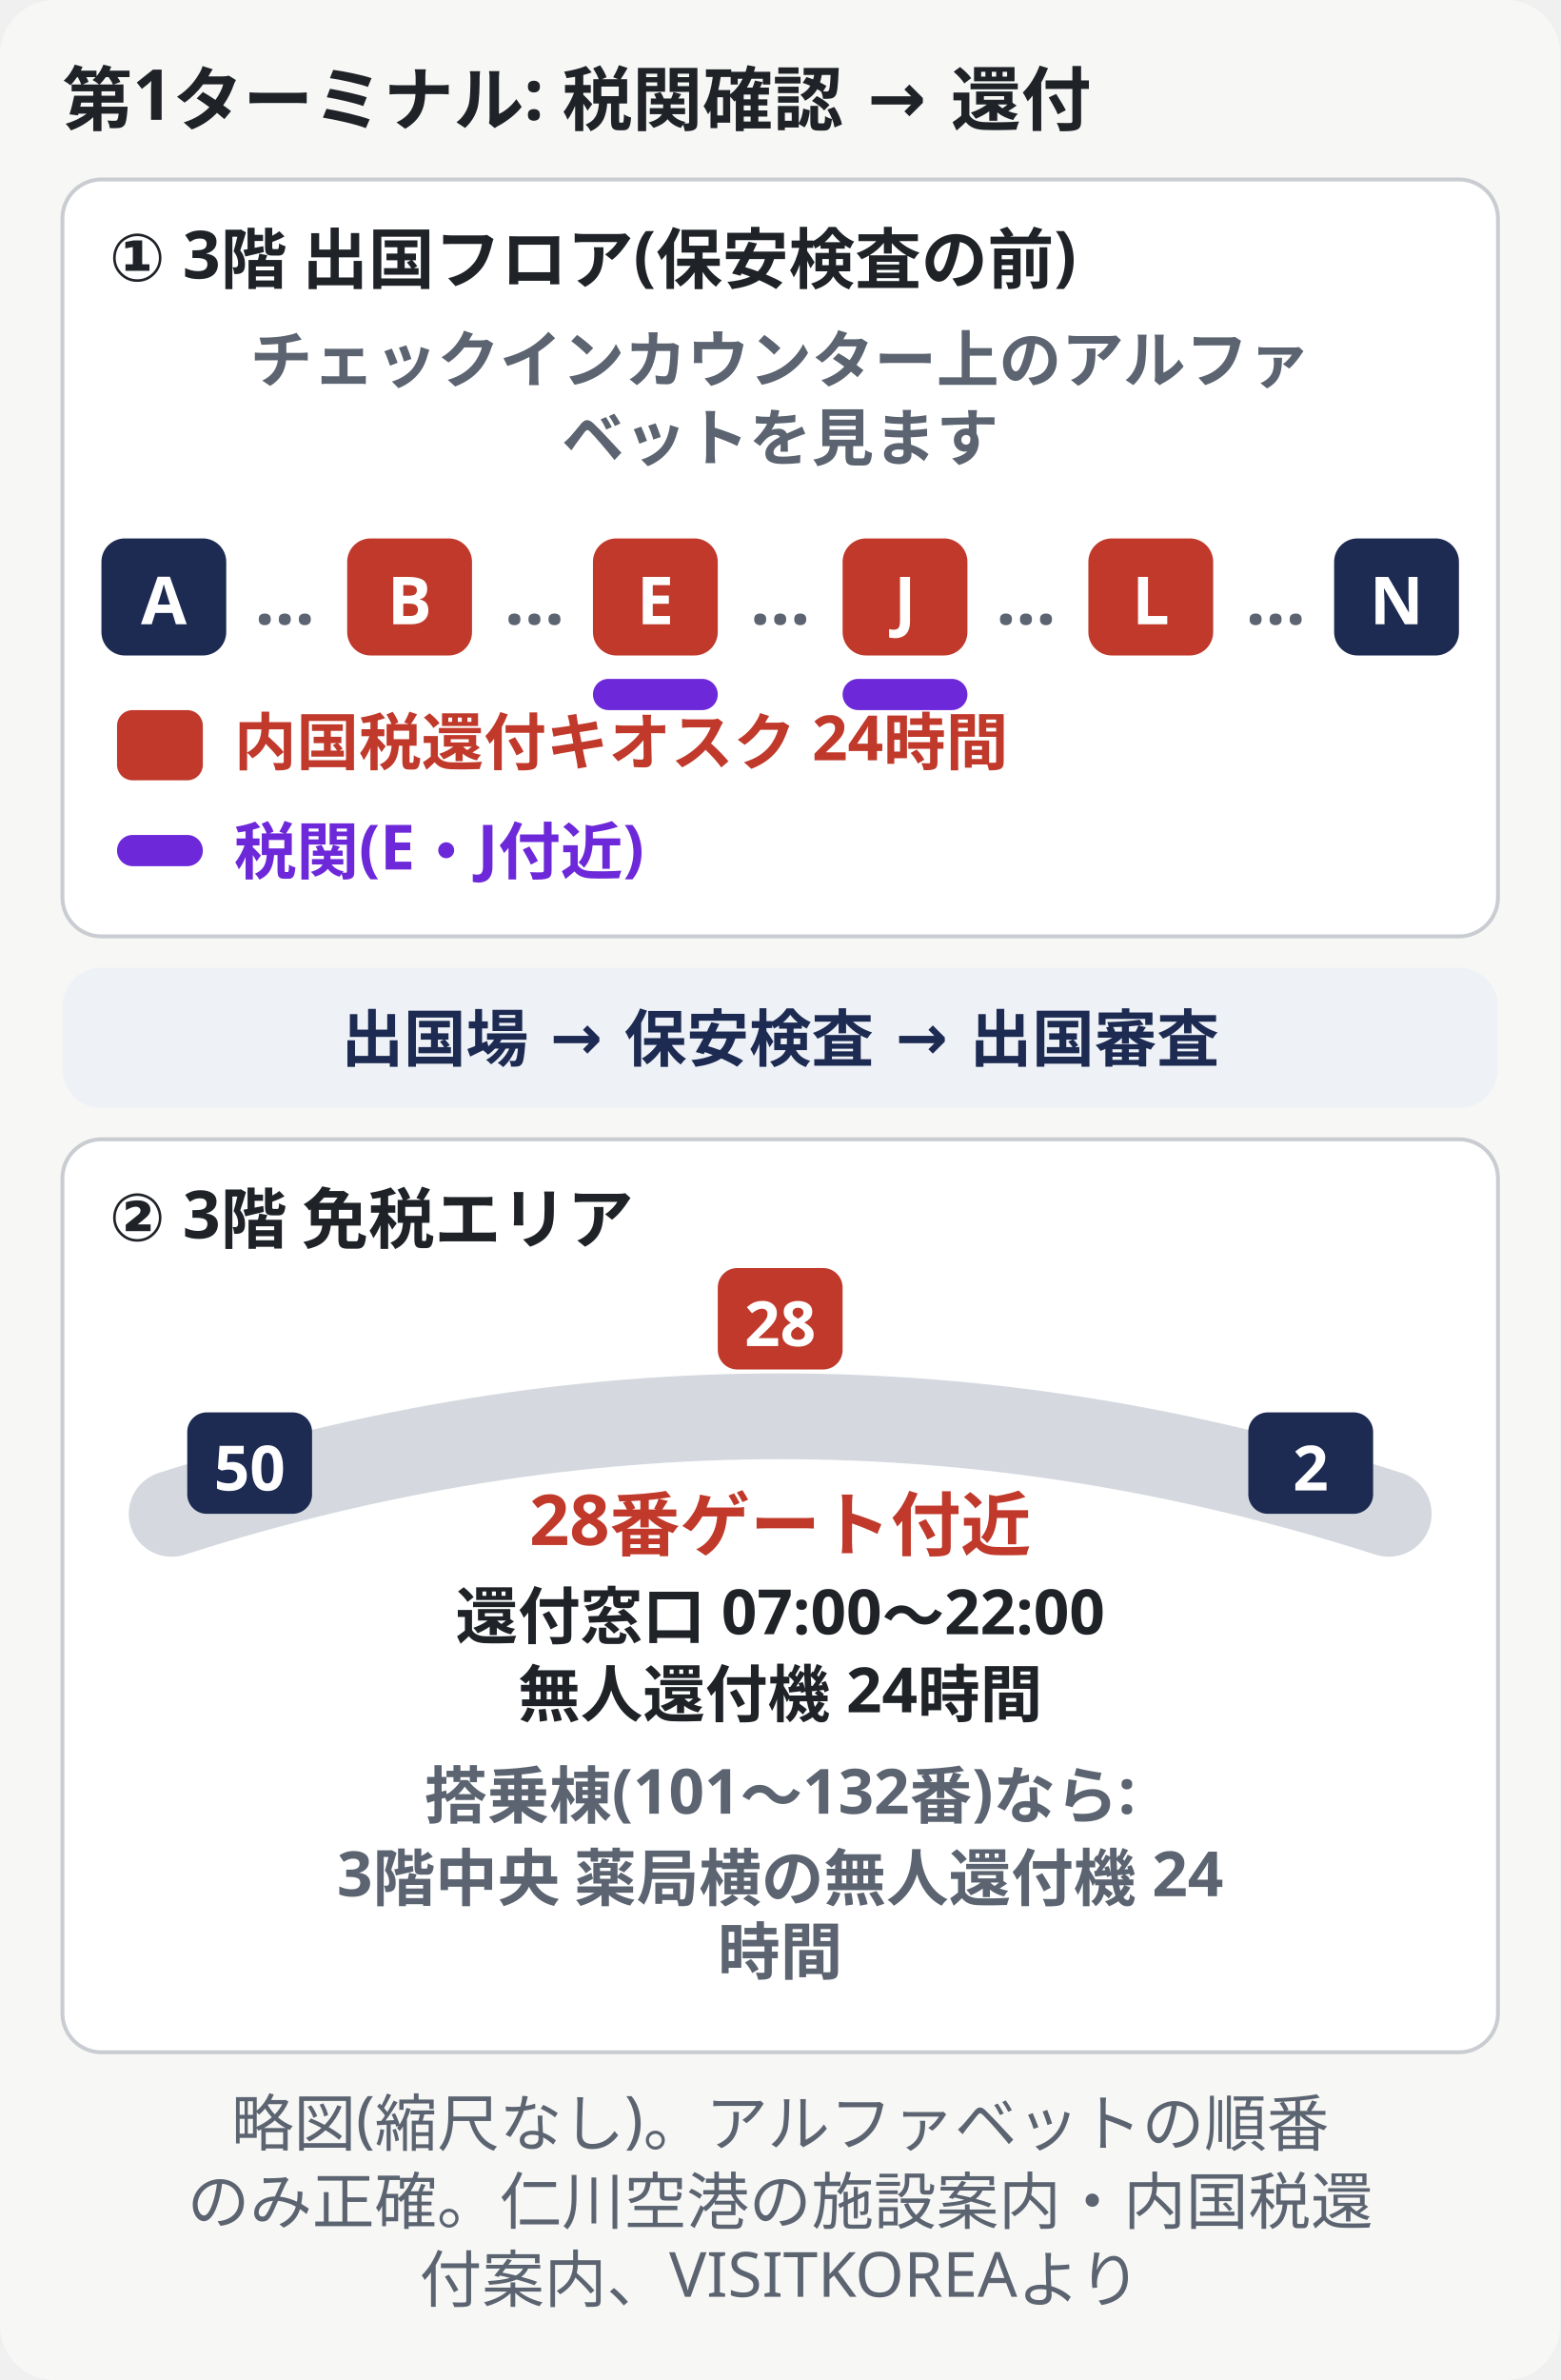
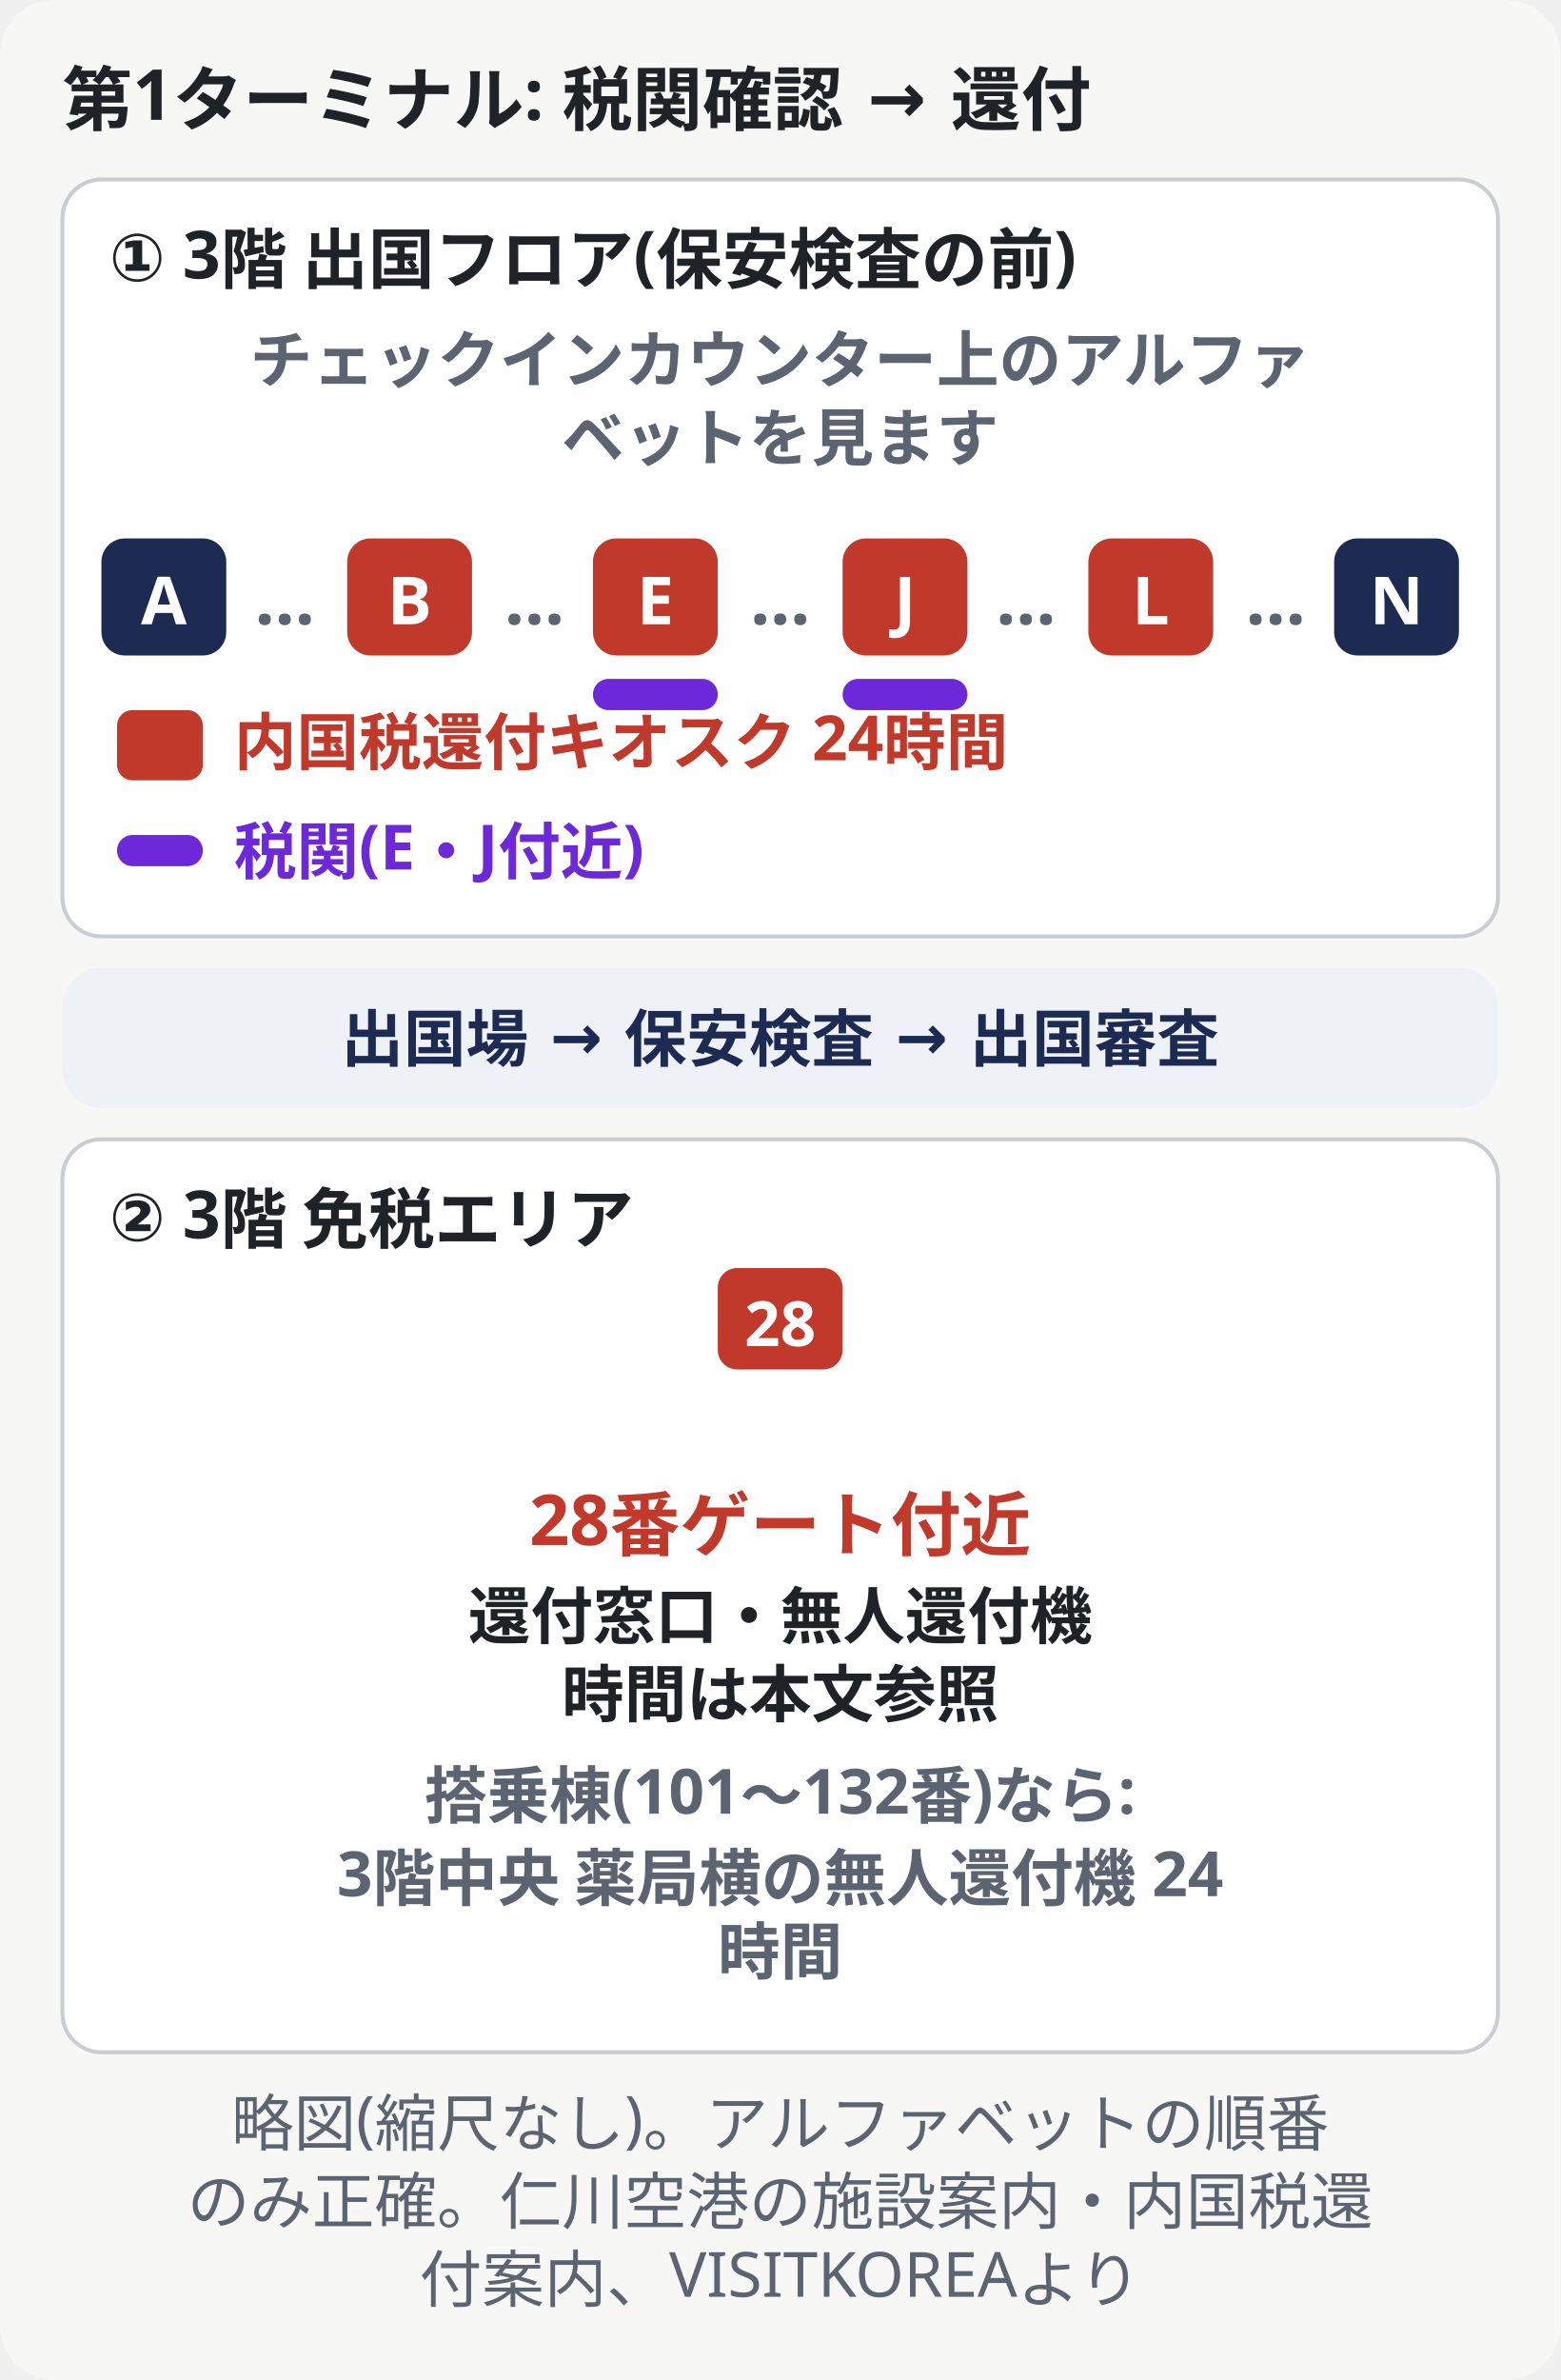
<svg xmlns="http://www.w3.org/2000/svg" viewBox="0 0 400 610" role="img" aria-label="第1ターミナル: 税関確認 → 還付">
  <rect width="400" height="610" rx="14" fill="#f7f7f5" />
  <text x="16" y="32" font-size="18" font-weight="700" fill="#1f2328" text-anchor="start" font-family="Pretendard,Noto Sans KR,Noto Sans JP,Noto Sans TC,system-ui,sans-serif">第1ターミナル: 税関確認 → 還付</text>
  <rect x="16" y="46" width="368" height="194" rx="10" fill="#fff" stroke="#c9ccd1" />
  <text x="28" y="72" font-size="17" font-weight="700" fill="#1f2328" text-anchor="start" font-family="Pretendard,Noto Sans KR,Noto Sans JP,Noto Sans TC,system-ui,sans-serif">① 3階 出国フロア(保安検査の前)</text>
  <text x="200" y="98" font-size="16" font-weight="600" fill="#5b6470" text-anchor="middle" font-family="Pretendard,Noto Sans KR,Noto Sans JP,Noto Sans TC,system-ui,sans-serif">チェックインカウンター上のアルファ</text>
  <text x="200" y="118" font-size="16" font-weight="600" fill="#5b6470" text-anchor="middle" font-family="Pretendard,Noto Sans KR,Noto Sans JP,Noto Sans TC,system-ui,sans-serif">ベットを見ます</text>
  <rect x="26" y="138" width="32" height="30" rx="6" fill="#1d2b53" />
  <text x="42" y="160" font-size="17" font-weight="700" fill="#fff" text-anchor="middle" font-family="Pretendard,Noto Sans KR,Noto Sans JP,Noto Sans TC,system-ui,sans-serif">A</text>
  <text x="73" y="160" font-size="18" font-weight="700" fill="#5b6470" text-anchor="middle" font-family="Pretendard,Noto Sans KR,Noto Sans JP,Noto Sans TC,system-ui,sans-serif">…</text>
  <rect x="89" y="138" width="32" height="30" rx="6" fill="#c0392b" />
  <text x="105" y="160" font-size="17" font-weight="700" fill="#fff" text-anchor="middle" font-family="Pretendard,Noto Sans KR,Noto Sans JP,Noto Sans TC,system-ui,sans-serif">B</text>
  <text x="137" y="160" font-size="18" font-weight="700" fill="#5b6470" text-anchor="middle" font-family="Pretendard,Noto Sans KR,Noto Sans JP,Noto Sans TC,system-ui,sans-serif">…</text>
  <rect x="152" y="138" width="32" height="30" rx="6" fill="#c0392b" />
  <text x="168" y="160" font-size="17" font-weight="700" fill="#fff" text-anchor="middle" font-family="Pretendard,Noto Sans KR,Noto Sans JP,Noto Sans TC,system-ui,sans-serif">E</text>
  <rect x="152" y="174" width="32" height="8" rx="4" fill="#6d28d9" />
  <text x="200" y="160" font-size="18" font-weight="700" fill="#5b6470" text-anchor="middle" font-family="Pretendard,Noto Sans KR,Noto Sans JP,Noto Sans TC,system-ui,sans-serif">…</text>
  <rect x="216" y="138" width="32" height="30" rx="6" fill="#c0392b" />
  <text x="232" y="160" font-size="17" font-weight="700" fill="#fff" text-anchor="middle" font-family="Pretendard,Noto Sans KR,Noto Sans JP,Noto Sans TC,system-ui,sans-serif">J</text>
  <rect x="216" y="174" width="32" height="8" rx="4" fill="#6d28d9" />
  <text x="263" y="160" font-size="18" font-weight="700" fill="#5b6470" text-anchor="middle" font-family="Pretendard,Noto Sans KR,Noto Sans JP,Noto Sans TC,system-ui,sans-serif">…</text>
  <rect x="279" y="138" width="32" height="30" rx="6" fill="#c0392b" />
  <text x="295" y="160" font-size="17" font-weight="700" fill="#fff" text-anchor="middle" font-family="Pretendard,Noto Sans KR,Noto Sans JP,Noto Sans TC,system-ui,sans-serif">L</text>
  <text x="327" y="160" font-size="18" font-weight="700" fill="#5b6470" text-anchor="middle" font-family="Pretendard,Noto Sans KR,Noto Sans JP,Noto Sans TC,system-ui,sans-serif">…</text>
  <rect x="342" y="138" width="32" height="30" rx="6" fill="#1d2b53" />
  <text x="358" y="160" font-size="17" font-weight="700" fill="#fff" text-anchor="middle" font-family="Pretendard,Noto Sans KR,Noto Sans JP,Noto Sans TC,system-ui,sans-serif">N</text>
  <rect x="30" y="182" width="22" height="18" rx="4" fill="#c0392b" />
  <text x="60" y="196" font-size="16" font-weight="700" fill="#c0392b" text-anchor="start" font-family="Pretendard,Noto Sans KR,Noto Sans JP,Noto Sans TC,system-ui,sans-serif">内国税還付キオスク 24時間</text>
  <rect x="30" y="214" width="22" height="8" rx="4" fill="#6d28d9" />
  <text x="60" y="224" font-size="16" font-weight="700" fill="#6d28d9" text-anchor="start" font-family="Pretendard,Noto Sans KR,Noto Sans JP,Noto Sans TC,system-ui,sans-serif">税関(E・J付近)</text>
  <rect x="16" y="248" width="368" height="36" rx="10" fill="#eef2f7" />
  <text x="200" y="272" font-size="16" font-weight="700" fill="#1d2b53" text-anchor="middle" font-family="Pretendard,Noto Sans KR,Noto Sans JP,Noto Sans TC,system-ui,sans-serif">出国場 → 保安検査 → 出国審査</text>
  <rect x="16" y="292" width="368" height="234" rx="10" fill="#fff" stroke="#c9ccd1" />
  <text x="28" y="318" font-size="17" font-weight="700" fill="#1f2328" text-anchor="start" font-family="Pretendard,Noto Sans KR,Noto Sans JP,Noto Sans TC,system-ui,sans-serif">② 3階 免税エリア</text>
-   <path d="M44,388 Q200,338 356,388" fill="none" stroke="#d5d9df" stroke-width="22" stroke-linecap="round" />
-   <rect x="48" y="362" width="32" height="26" rx="5" fill="#1d2b53" />
-   <text x="64" y="382" font-size="16" font-weight="700" fill="#fff" text-anchor="middle" font-family="Pretendard,Noto Sans KR,Noto Sans JP,Noto Sans TC,system-ui,sans-serif">50</text>
  <rect x="184" y="325" width="32" height="26" rx="5" fill="#c0392b" />
  <text x="200" y="345" font-size="16" font-weight="700" fill="#fff" text-anchor="middle" font-family="Pretendard,Noto Sans KR,Noto Sans JP,Noto Sans TC,system-ui,sans-serif">28</text>
-   <rect x="320" y="362" width="32" height="26" rx="5" fill="#1d2b53" />
-   <text x="336" y="382" font-size="16" font-weight="700" fill="#fff" text-anchor="middle" font-family="Pretendard,Noto Sans KR,Noto Sans JP,Noto Sans TC,system-ui,sans-serif">2</text>
  <text x="200" y="396" font-size="18" font-weight="700" fill="#c0392b" text-anchor="middle" font-family="Pretendard,Noto Sans KR,Noto Sans JP,Noto Sans TC,system-ui,sans-serif">28番ゲート付近</text>
-   <text x="200" y="420" font-size="16" font-weight="600" fill="#1f2328" text-anchor="middle" font-family="Pretendard,Noto Sans KR,Noto Sans JP,Noto Sans TC,system-ui,sans-serif">還付窓口 07:00〜22:00</text>
-   <text x="200" y="440" font-size="16" font-weight="600" fill="#1f2328" text-anchor="middle" font-family="Pretendard,Noto Sans KR,Noto Sans JP,Noto Sans TC,system-ui,sans-serif">無人還付機 24時間</text>
+   <text x="200" y="420" font-size="16" font-weight="600" fill="#1f2328" text-anchor="middle" font-family="Pretendard,Noto Sans KR,Noto Sans JP,Noto Sans TC,system-ui,sans-serif">還付窓口・無人還付機</text>
+   <text x="200" y="440" font-size="16" font-weight="600" fill="#1f2328" text-anchor="middle" font-family="Pretendard,Noto Sans KR,Noto Sans JP,Noto Sans TC,system-ui,sans-serif">時間は本文参照</text>
  <text x="200" y="466" font-size="16" font-weight="600" fill="#5b6470" text-anchor="middle" font-family="Pretendard,Noto Sans KR,Noto Sans JP,Noto Sans TC,system-ui,sans-serif">搭乗棟(101〜132番)なら: </text>
  <text x="200" y="486" font-size="16" font-weight="600" fill="#5b6470" text-anchor="middle" font-family="Pretendard,Noto Sans KR,Noto Sans JP,Noto Sans TC,system-ui,sans-serif">3階中央 薬局横の無人還付機 24</text>
  <text x="200" y="506" font-size="16" font-weight="600" fill="#5b6470" text-anchor="middle" font-family="Pretendard,Noto Sans KR,Noto Sans JP,Noto Sans TC,system-ui,sans-serif">時間</text>
  <text x="200" y="550" font-size="16" font-weight="500" fill="#5b6470" text-anchor="middle" font-family="Pretendard,Noto Sans KR,Noto Sans JP,Noto Sans TC,system-ui,sans-serif">略図(縮尺なし)。アルファベットの順番</text>
  <text x="200" y="570" font-size="16" font-weight="500" fill="#5b6470" text-anchor="middle" font-family="Pretendard,Noto Sans KR,Noto Sans JP,Noto Sans TC,system-ui,sans-serif">のみ正確。仁川空港の施設案内・内国税還</text>
  <text x="200" y="590" font-size="16" font-weight="500" fill="#5b6470" text-anchor="middle" font-family="Pretendard,Noto Sans KR,Noto Sans JP,Noto Sans TC,system-ui,sans-serif">付案内、VISITKOREAより</text>
</svg>
